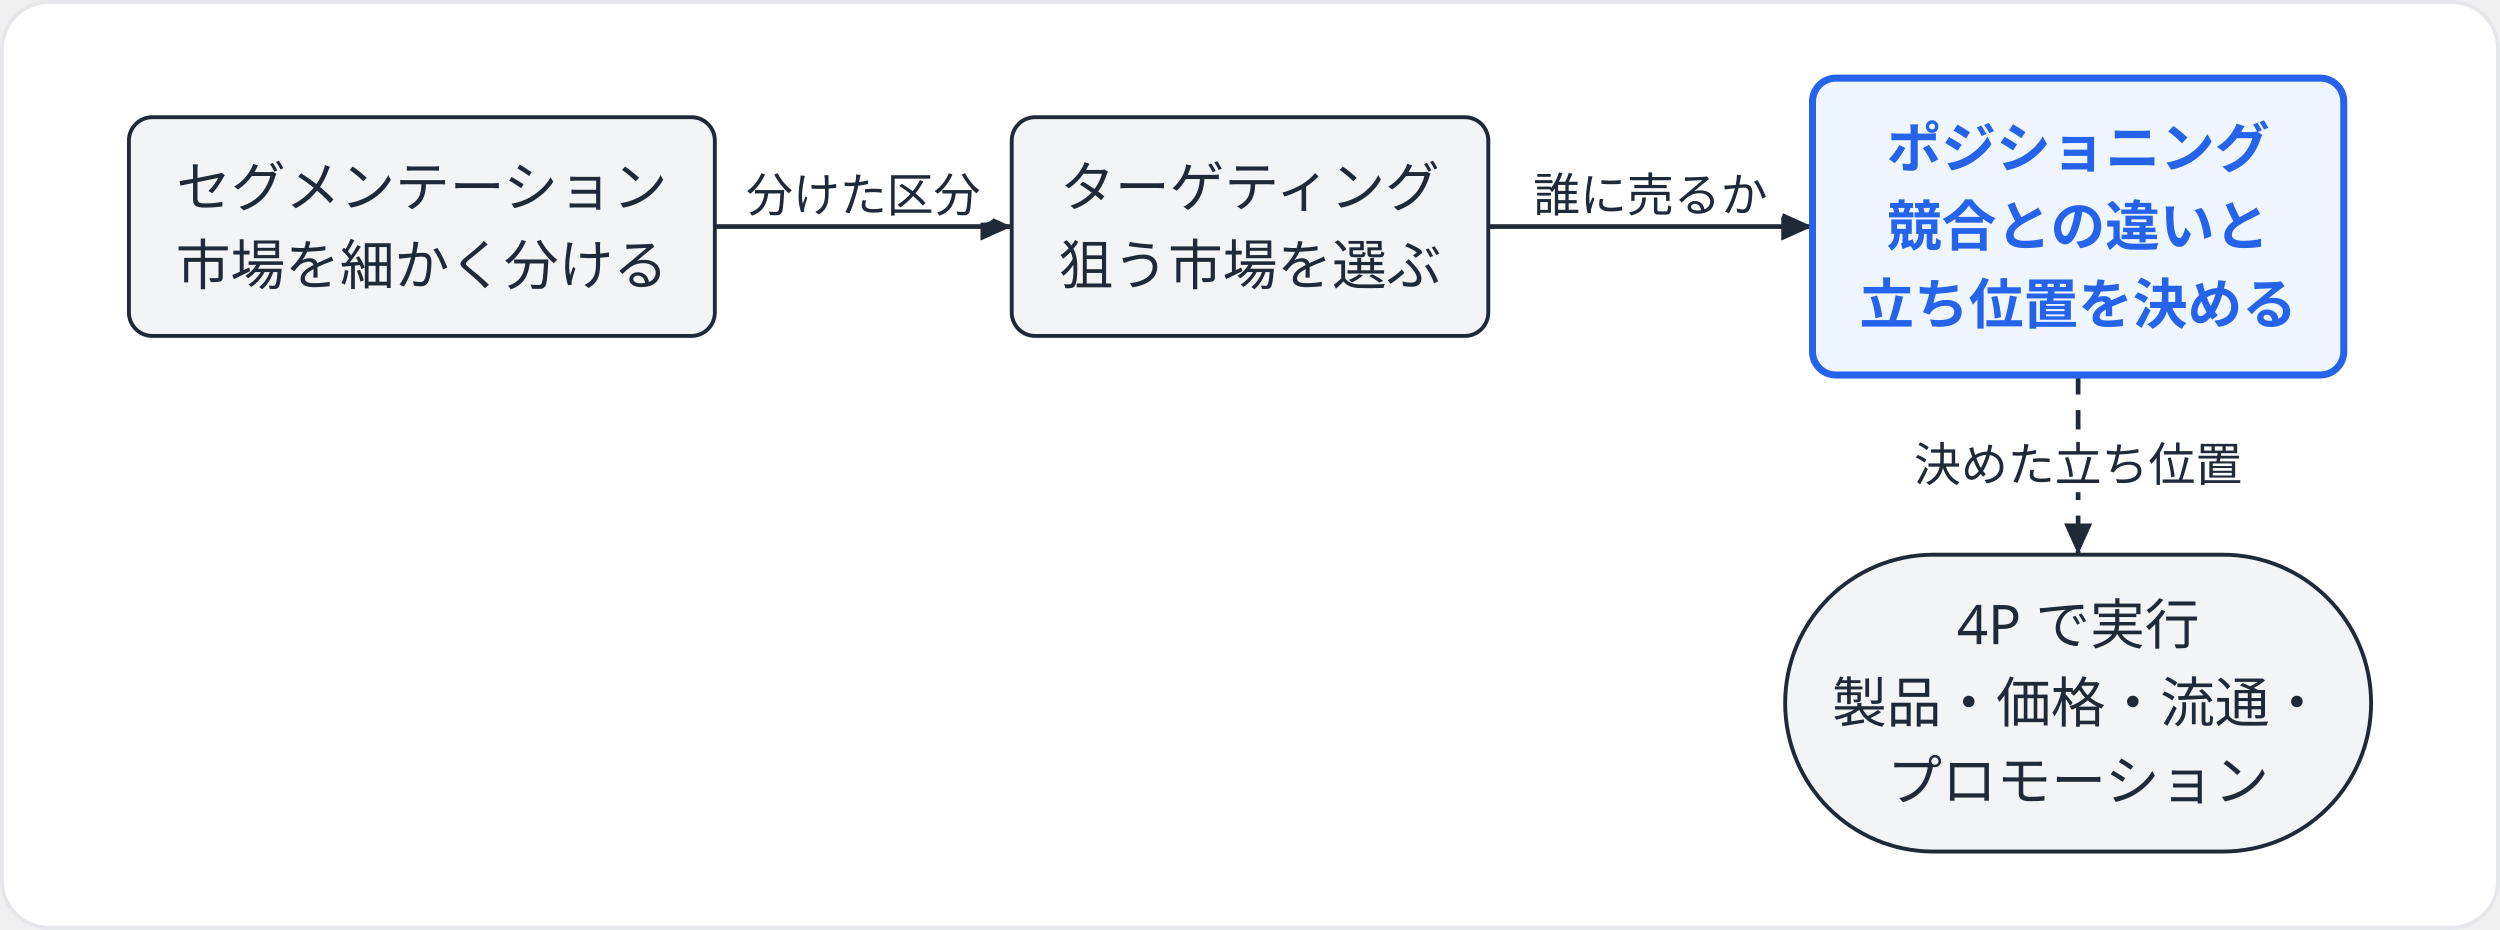
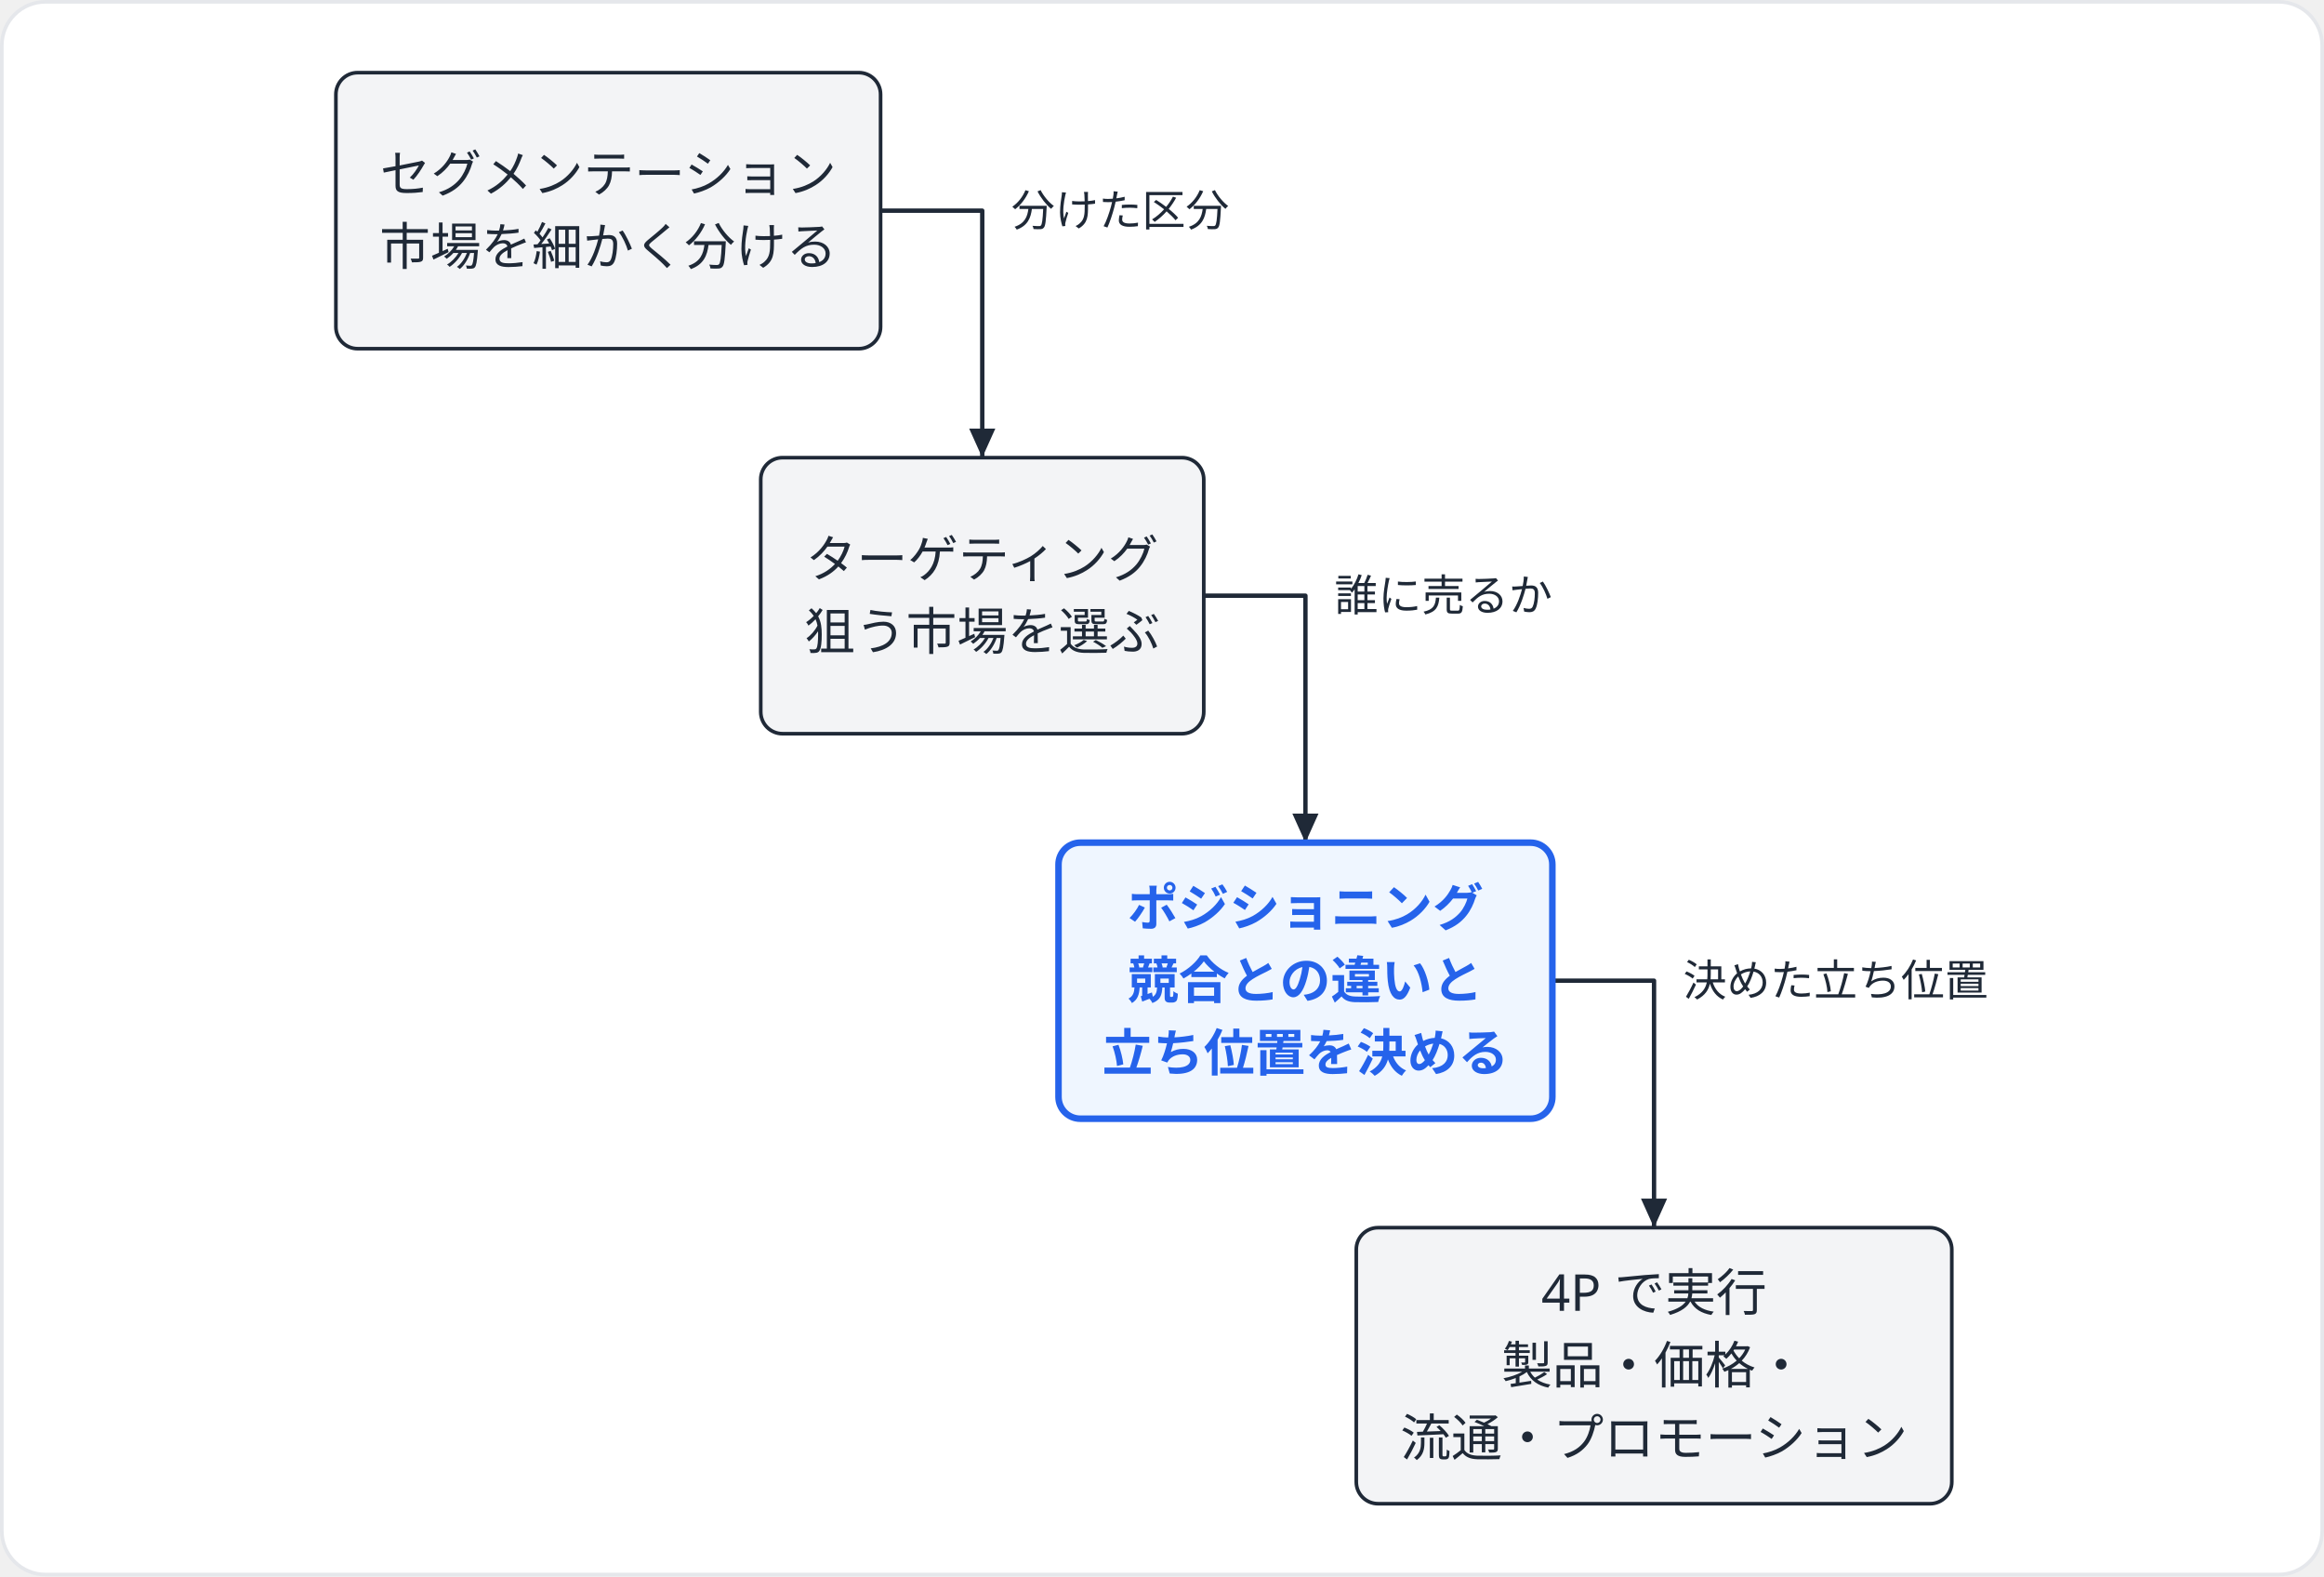
- <svg xmlns="http://www.w3.org/2000/svg" width="640" height="238" viewBox="0 0 640 238">
-   <rect x="0.5" y="0.5" width="639" height="237" rx="12" fill="#ffffff" stroke="#e5e7eb" stroke-width="1" />
-   <g transform="translate(33 20)">
-     <polyline points="150,38 226,38" fill="none" stroke="#1f2937" stroke-width="1.2" stroke-linejoin="round" />
-     <polygon points="226,38 218,41.6 218,34.4" fill="#1f2937" />
-     <polyline points="348,38 431,38" fill="none" stroke="#1f2937" stroke-width="1.2" stroke-linejoin="round" />
-     <polygon points="431,38 423,41.6 423,34.4" fill="#1f2937" />
-     <polyline points="499,76 499,122" fill="none" stroke="#1f2937" stroke-width="1.2" stroke-dasharray="5 4" stroke-linejoin="round" />
-     <polygon points="499,122 495.4,114 502.6,114" fill="#1f2937" />
-     <rect x="0" y="10" width="150" height="56" rx="6" fill="#f3f4f6" stroke="#1f2937" stroke-width="1" />
+ <svg xmlns="http://www.w3.org/2000/svg" width="640" height="434" viewBox="0 0 640 434">
+   <rect x="0.5" y="0.5" width="639" height="433" rx="12" fill="#ffffff" stroke="#e5e7eb" stroke-width="1" />
+   <g transform="translate(92.5 20)">
+     <polyline points="150,38 178,38 178,106" fill="none" stroke="#1f2937" stroke-width="1.2" stroke-linejoin="round" />
+     <polygon points="178,106 174.4,98 181.6,98" fill="#1f2937" />
+     <polyline points="239,144 267,144 267,212" fill="none" stroke="#1f2937" stroke-width="1.2" stroke-linejoin="round" />
+     <polygon points="267,212 263.4,204 270.6,204" fill="#1f2937" />
+     <polyline points="335,250 363,250 363,318" fill="none" stroke="#1f2937" stroke-width="1.2" stroke-linejoin="round" />
+     <polygon points="363,318 359.4,310 366.6,310" fill="#1f2937" />
+     <rect x="0" y="0" width="150" height="76" rx="6" fill="#f3f4f6" stroke="#1f2937" stroke-width="1" />
    <text x="75" y="32.9" font-family="Hiragino Sans, Hiragino Kaku Gothic ProN, Noto Sans JP, Yu Gothic, Meiryo, sans-serif" font-size="14" fill="#1f2937" text-anchor="middle">セグメンテーション</text>
    <text x="75" y="52.9" font-family="Hiragino Sans, Hiragino Kaku Gothic ProN, Noto Sans JP, Yu Gothic, Meiryo, sans-serif" font-size="14" fill="#1f2937" text-anchor="middle">市場を細かく分ける</text>
-     <rect x="226" y="10" width="122" height="56" rx="6" fill="#f3f4f6" stroke="#1f2937" stroke-width="1" />
-     <text x="287" y="32.9" font-family="Hiragino Sans, Hiragino Kaku Gothic ProN, Noto Sans JP, Yu Gothic, Meiryo, sans-serif" font-size="14" fill="#1f2937" text-anchor="middle">ターゲティング</text>
-     <text x="287" y="52.9" font-family="Hiragino Sans, Hiragino Kaku Gothic ProN, Noto Sans JP, Yu Gothic, Meiryo, sans-serif" font-size="14" fill="#1f2937" text-anchor="middle">狙う市場を選ぶ</text>
-     <rect x="431" y="0" width="136" height="76" rx="6" fill="#eff6ff" stroke="#2563eb" stroke-width="1.8" />
-     <text x="499" y="22.9" font-family="Hiragino Sans, Hiragino Kaku Gothic ProN, Noto Sans JP, Yu Gothic, Meiryo, sans-serif" font-size="14" fill="#2563eb" text-anchor="middle" font-weight="600">ポジショニング</text>
-     <text x="499" y="42.9" font-family="Hiragino Sans, Hiragino Kaku Gothic ProN, Noto Sans JP, Yu Gothic, Meiryo, sans-serif" font-size="14" fill="#2563eb" text-anchor="middle" font-weight="600">競合との違いと</text>
-     <text x="499" y="62.9" font-family="Hiragino Sans, Hiragino Kaku Gothic ProN, Noto Sans JP, Yu Gothic, Meiryo, sans-serif" font-size="14" fill="#2563eb" text-anchor="middle" font-weight="600">立ち位置を決める</text>
-     <rect x="424" y="122" width="150" height="76" rx="38" fill="#f3f4f6" stroke="#1f2937" stroke-width="1" />
-     <text x="499" y="144.9" font-family="Hiragino Sans, Hiragino Kaku Gothic ProN, Noto Sans JP, Yu Gothic, Meiryo, sans-serif" font-size="14" fill="#1f2937" text-anchor="middle">4P で実行</text>
-     <text x="499" y="164.9" font-family="Hiragino Sans, Hiragino Kaku Gothic ProN, Noto Sans JP, Yu Gothic, Meiryo, sans-serif" font-size="14" fill="#1f2937" text-anchor="middle">製品・価格・流通・</text>
-     <text x="499" y="184.9" font-family="Hiragino Sans, Hiragino Kaku Gothic ProN, Noto Sans JP, Yu Gothic, Meiryo, sans-serif" font-size="14" fill="#1f2937" text-anchor="middle">プロモーション</text>
-     <rect x="154" y="21" width="68" height="16" rx="3" fill="#ffffff" />
-     <text x="188" y="34.2" font-family="Hiragino Sans, Hiragino Kaku Gothic ProN, Noto Sans JP, Yu Gothic, Meiryo, sans-serif" font-size="12" fill="#1f2937" text-anchor="middle">分けた区分</text>
-     <rect x="355.5" y="21" width="68" height="16" rx="3" fill="#ffffff" />
-     <text x="389.5" y="34.2" font-family="Hiragino Sans, Hiragino Kaku Gothic ProN, Noto Sans JP, Yu Gothic, Meiryo, sans-serif" font-size="12" fill="#1f2937" text-anchor="middle">誰に売るか</text>
-     <rect x="453" y="90" width="92" height="16" rx="3" fill="#ffffff" />
-     <text x="499" y="103.2" font-family="Hiragino Sans, Hiragino Kaku Gothic ProN, Noto Sans JP, Yu Gothic, Meiryo, sans-serif" font-size="12" fill="#1f2937" text-anchor="middle">決めた立ち位置</text>
+     <rect x="117" y="106" width="122" height="76" rx="6" fill="#f3f4f6" stroke="#1f2937" stroke-width="1" />
+     <text x="178" y="138.9" font-family="Hiragino Sans, Hiragino Kaku Gothic ProN, Noto Sans JP, Yu Gothic, Meiryo, sans-serif" font-size="14" fill="#1f2937" text-anchor="middle">ターゲティング</text>
+     <text x="178" y="158.9" font-family="Hiragino Sans, Hiragino Kaku Gothic ProN, Noto Sans JP, Yu Gothic, Meiryo, sans-serif" font-size="14" fill="#1f2937" text-anchor="middle">狙う市場を選ぶ</text>
+     <rect x="199" y="212" width="136" height="76" rx="6" fill="#eff6ff" stroke="#2563eb" stroke-width="1.8" />
+     <text x="267" y="234.9" font-family="Hiragino Sans, Hiragino Kaku Gothic ProN, Noto Sans JP, Yu Gothic, Meiryo, sans-serif" font-size="14" fill="#2563eb" text-anchor="middle" font-weight="600">ポジショニング</text>
+     <text x="267" y="254.9" font-family="Hiragino Sans, Hiragino Kaku Gothic ProN, Noto Sans JP, Yu Gothic, Meiryo, sans-serif" font-size="14" fill="#2563eb" text-anchor="middle" font-weight="600">競合との違いと</text>
+     <text x="267" y="274.9" font-family="Hiragino Sans, Hiragino Kaku Gothic ProN, Noto Sans JP, Yu Gothic, Meiryo, sans-serif" font-size="14" fill="#2563eb" text-anchor="middle" font-weight="600">立ち位置を決める</text>
+     <rect x="281" y="318" width="164" height="76" rx="6" fill="#f3f4f6" stroke="#1f2937" stroke-width="1" />
+     <text x="363" y="340.9" font-family="Hiragino Sans, Hiragino Kaku Gothic ProN, Noto Sans JP, Yu Gothic, Meiryo, sans-serif" font-size="14" fill="#1f2937" text-anchor="middle">4P で実行</text>
+     <text x="363" y="360.9" font-family="Hiragino Sans, Hiragino Kaku Gothic ProN, Noto Sans JP, Yu Gothic, Meiryo, sans-serif" font-size="14" fill="#1f2937" text-anchor="middle">製品・価格・</text>
+     <text x="363" y="380.9" font-family="Hiragino Sans, Hiragino Kaku Gothic ProN, Noto Sans JP, Yu Gothic, Meiryo, sans-serif" font-size="14" fill="#1f2937" text-anchor="middle">流通・プロモーション</text>
+     <text x="186" y="42.2" font-family="Hiragino Sans, Hiragino Kaku Gothic ProN, Noto Sans JP, Yu Gothic, Meiryo, sans-serif" font-size="12" fill="#1f2937" text-anchor="start">分けた区分</text>
+     <text x="275" y="148.2" font-family="Hiragino Sans, Hiragino Kaku Gothic ProN, Noto Sans JP, Yu Gothic, Meiryo, sans-serif" font-size="12" fill="#1f2937" text-anchor="start">誰に売るか</text>
+     <text x="371" y="254.2" font-family="Hiragino Sans, Hiragino Kaku Gothic ProN, Noto Sans JP, Yu Gothic, Meiryo, sans-serif" font-size="12" fill="#1f2937" text-anchor="start">決めた立ち位置</text>
  </g>
</svg>
